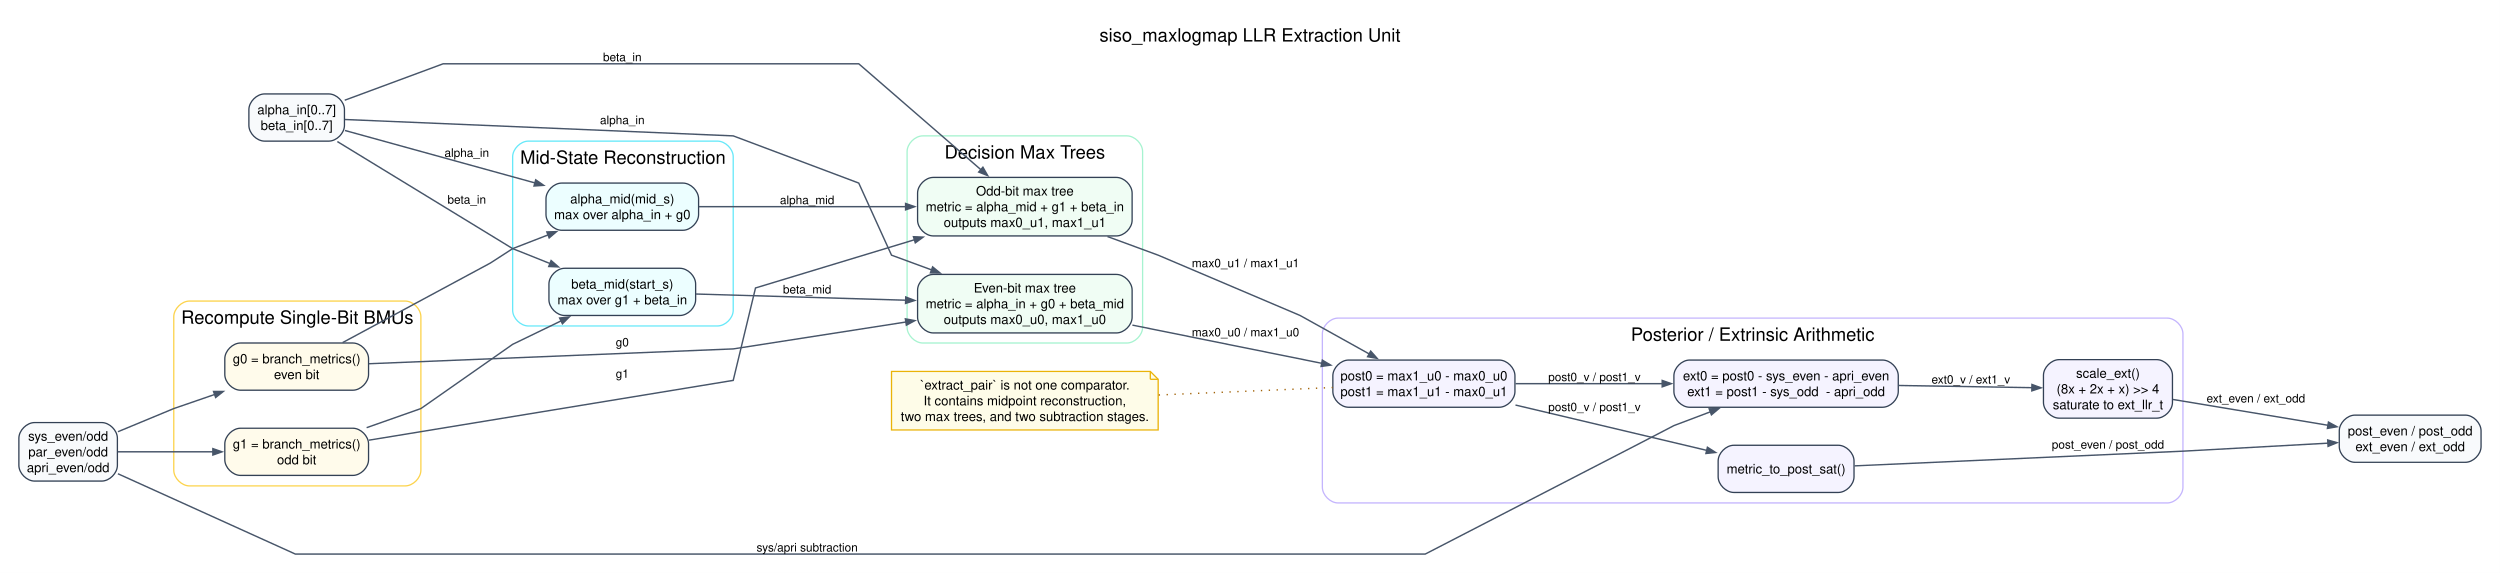
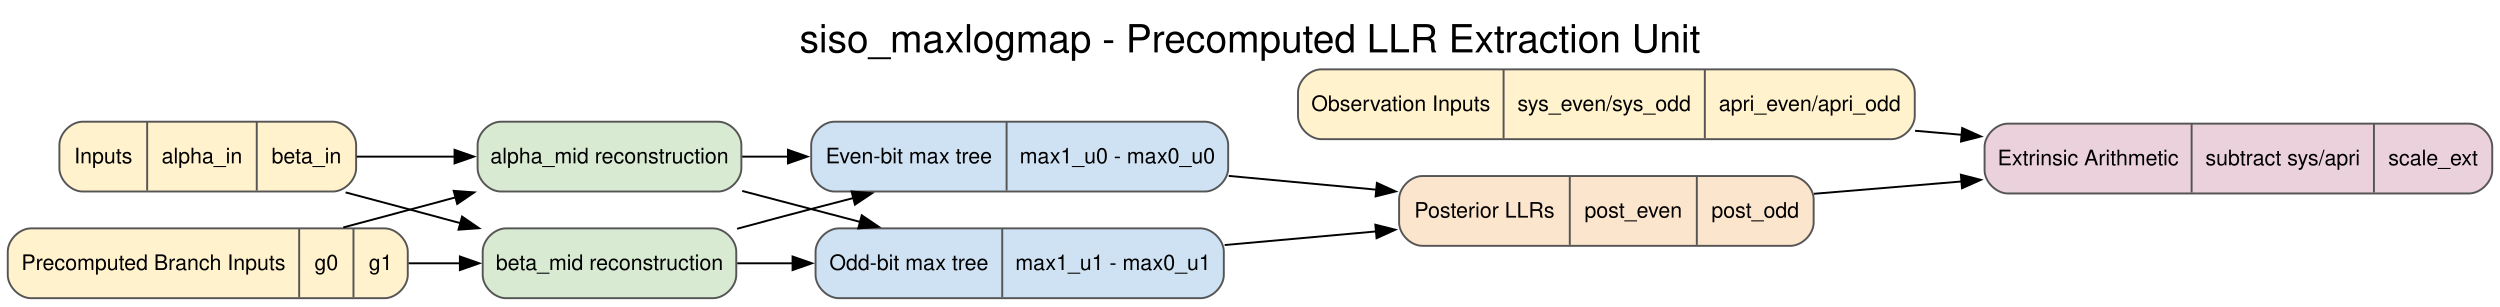
- <svg xmlns="http://www.w3.org/2000/svg" width="1907pt" height="437pt" viewBox="0.00 0.00 1907.00 437.00">
-   <g id="graph0" class="graph" transform="scale(1 1) rotate(0) translate(14.4 422.65)">
-     <polygon fill="white" stroke="none" points="-14.4,14.4 -14.4,-422.65 1892.55,-422.65 1892.55,14.4 -14.4,14.4" />
-     <text xml:space="preserve" text-anchor="middle" x="939.08" y="-390.95" font-family="Helvetica,sans-Serif" font-size="14.00">siso_maxlogmap LLR Extraction Unit</text>
-     <g id="clust1" class="cluster">
-       <path fill="white" stroke="#fcd34d" d="M130.15,-52C130.15,-52 294.65,-52 294.65,-52 300.65,-52 306.65,-58 306.65,-64 306.65,-64 306.65,-181 306.65,-181 306.65,-187 300.65,-193 294.65,-193 294.65,-193 130.15,-193 130.15,-193 124.15,-193 118.15,-187 118.15,-181 118.15,-181 118.15,-64 118.15,-64 118.15,-58 124.15,-52 130.15,-52" />
-       <text xml:space="preserve" text-anchor="middle" x="212.4" y="-175.7" font-family="Helvetica,sans-Serif" font-size="14.00">Recompute Single-Bit BMUs</text>
+ <svg xmlns="http://www.w3.org/2000/svg" width="1289pt" height="158pt" viewBox="0.00 0.00 1289.00 158.00">
+   <g id="graph0" class="graph" transform="scale(1 1) rotate(0) translate(4 154.25)">
+     <polygon fill="white" stroke="none" points="-4,4 -4,-154.25 1285,-154.25 1285,4 -4,4" />
+     <text xml:space="preserve" text-anchor="middle" x="640.5" y="-127.25" font-family="Helvetica,sans-Serif" font-size="20.00">siso_maxlogmap - Precomputed LLR Extraction Unit</text>
+     <g id="node1" class="node">
+       <path fill="#fff2cc" stroke="#555555" d="M38.62,-55.5C38.62,-55.5 167.62,-55.5 167.62,-55.5 173.62,-55.5 179.62,-61.5 179.62,-67.5 179.62,-67.5 179.62,-79.5 179.62,-79.5 179.62,-85.5 173.62,-91.5 167.62,-91.5 167.62,-91.5 38.62,-91.5 38.62,-91.5 32.62,-91.5 26.62,-85.5 26.62,-79.5 26.62,-79.5 26.62,-67.5 26.62,-67.5 26.62,-61.5 32.62,-55.5 38.62,-55.5" />
+       <text xml:space="preserve" text-anchor="middle" x="49.25" y="-70.05" font-family="Helvetica,sans-Serif" font-size="11.00">Inputs</text>
+       <polyline fill="none" stroke="#555555" points="71.88,-56 71.88,-91.5" />
+       <text xml:space="preserve" text-anchor="middle" x="100.12" y="-70.05" font-family="Helvetica,sans-Serif" font-size="11.00">alpha_in</text>
+       <polyline fill="none" stroke="#555555" points="128.38,-56 128.38,-91.5" />
+       <text xml:space="preserve" text-anchor="middle" x="154" y="-70.05" font-family="Helvetica,sans-Serif" font-size="11.00">beta_in</text>
    </g>
-     <g id="clust2" class="cluster">
-       <path fill="white" stroke="#67e8f9" d="M388.65,-174C388.65,-174 532.9,-174 532.9,-174 538.9,-174 544.9,-180 544.9,-186 544.9,-186 544.9,-303 544.9,-303 544.9,-309 538.9,-315 532.9,-315 532.9,-315 388.65,-315 388.65,-315 382.65,-315 376.65,-309 376.65,-303 376.65,-303 376.65,-186 376.65,-186 376.65,-180 382.65,-174 388.65,-174" />
-       <text xml:space="preserve" text-anchor="middle" x="460.78" y="-297.7" font-family="Helvetica,sans-Serif" font-size="14.00">Mid-State Reconstruction</text>
+     <g id="node4" class="node">
+       <path fill="#d9ead3" stroke="#555555" d="M254.25,-55.5C254.25,-55.5 366.25,-55.5 366.25,-55.5 372.25,-55.5 378.25,-61.5 378.25,-67.5 378.25,-67.5 378.25,-79.5 378.25,-79.5 378.25,-85.5 372.25,-91.5 366.25,-91.5 366.25,-91.5 254.25,-91.5 254.25,-91.5 248.25,-91.5 242.25,-85.5 242.25,-79.5 242.25,-79.5 242.25,-67.5 242.25,-67.5 242.25,-61.5 248.25,-55.5 254.25,-55.5" />
+       <text xml:space="preserve" text-anchor="middle" x="310.25" y="-70.05" font-family="Helvetica,sans-Serif" font-size="11.00">alpha_mid reconstruction</text>
    </g>
-     <g id="clust3" class="cluster">
-       <path fill="white" stroke="#a7f3d0" d="M689.53,-161C689.53,-161 845.18,-161 845.18,-161 851.18,-161 857.18,-167 857.18,-173 857.18,-173 857.18,-307 857.18,-307 857.18,-313 851.18,-319 845.18,-319 845.18,-319 689.53,-319 689.53,-319 683.53,-319 677.53,-313 677.53,-307 677.53,-307 677.53,-173 677.53,-173 677.53,-167 683.53,-161 689.53,-161" />
-       <text xml:space="preserve" text-anchor="middle" x="767.35" y="-301.7" font-family="Helvetica,sans-Serif" font-size="14.00">Decision Max Trees</text>
+     <g id="edge1" class="edge">
+       <path fill="none" stroke="black" d="M179.92,-73.5C196.43,-73.5 213.93,-73.5 230.54,-73.5" />
+       <polygon fill="black" stroke="black" points="230.37,-77 240.37,-73.5 230.37,-70 230.37,-77" />
    </g>
-     <g id="clust4" class="cluster">
-       <path fill="white" stroke="#c4b5fd" d="M1006.3,-39C1006.3,-39 1638.75,-39 1638.75,-39 1644.75,-39 1650.75,-45 1650.75,-51 1650.75,-51 1650.75,-168 1650.75,-168 1650.75,-174 1644.75,-180 1638.75,-180 1638.75,-180 1006.3,-180 1006.3,-180 1000.3,-180 994.3,-174 994.3,-168 994.3,-168 994.3,-51 994.3,-51 994.3,-45 1000.3,-39 1006.3,-39" />
-       <text xml:space="preserve" text-anchor="middle" x="1322.53" y="-162.7" font-family="Helvetica,sans-Serif" font-size="14.00">Posterior / Extrinsic Arithmetic</text>
+     <g id="node5" class="node">
+       <path fill="#d9ead3" stroke="#555555" d="M256.88,-0.5C256.88,-0.5 363.62,-0.5 363.62,-0.5 369.62,-0.5 375.62,-6.5 375.62,-12.5 375.62,-12.5 375.62,-24.5 375.62,-24.5 375.62,-30.5 369.62,-36.5 363.62,-36.5 363.62,-36.5 256.88,-36.5 256.88,-36.5 250.88,-36.5 244.88,-30.5 244.88,-24.5 244.88,-24.5 244.88,-12.5 244.88,-12.5 244.88,-6.5 250.88,-0.5 256.88,-0.5" />
+       <text xml:space="preserve" text-anchor="middle" x="310.25" y="-15.05" font-family="Helvetica,sans-Serif" font-size="11.00">beta_mid reconstruction</text>
    </g>
-     <g id="node1" class="node">
-       <path fill="#f8fafc" stroke="#334155" d="M236.35,-351C236.35,-351 187.45,-351 187.45,-351 181.45,-351 175.45,-345 175.45,-339 175.45,-339 175.45,-327 175.45,-327 175.45,-321 181.45,-315 187.45,-315 187.45,-315 236.35,-315 236.35,-315 242.35,-315 248.35,-321 248.35,-327 248.35,-327 248.35,-339 248.35,-339 248.35,-345 242.35,-351 236.35,-351" />
-       <text xml:space="preserve" text-anchor="middle" x="211.9" y="-335.5" font-family="Helvetica,sans-Serif" font-size="10.00">alpha_in[0..7]</text>
-       <text xml:space="preserve" text-anchor="middle" x="211.9" y="-323.5" font-family="Helvetica,sans-Serif" font-size="10.00">beta_in[0..7]</text>
+     <g id="edge3" class="edge">
+       <path fill="none" stroke="black" d="M174.19,-55.05C184.93,-52.2 195.89,-49.28 206.25,-46.5 215.03,-44.15 224.23,-41.67 233.36,-39.19" />
+       <polygon fill="black" stroke="black" points="234.24,-42.58 242.97,-36.59 232.41,-35.83 234.24,-42.58" />
+     </g>
+     <g id="node2" class="node">
+       <path fill="#fff2cc" stroke="#555555" d="M12,-0.5C12,-0.5 194.25,-0.5 194.25,-0.5 200.25,-0.5 206.25,-6.5 206.25,-12.5 206.25,-12.5 206.25,-24.5 206.25,-24.5 206.25,-30.5 200.25,-36.5 194.25,-36.5 194.25,-36.5 12,-36.5 12,-36.5 6,-36.5 0,-30.5 0,-24.5 0,-24.5 0,-12.5 0,-12.5 0,-6.5 6,-0.5 12,-0.5" />
+       <text xml:space="preserve" text-anchor="middle" x="75.12" y="-15.05" font-family="Helvetica,sans-Serif" font-size="11.00">Precomputed Branch Inputs</text>
+       <polyline fill="none" stroke="#555555" points="150.25,-1 150.25,-36.5" />
+       <text xml:space="preserve" text-anchor="middle" x="164.25" y="-15.05" font-family="Helvetica,sans-Serif" font-size="11.00">g0</text>
+       <polyline fill="none" stroke="#555555" points="178.25,-1 178.25,-36.5" />
+       <text xml:space="preserve" text-anchor="middle" x="192.25" y="-15.05" font-family="Helvetica,sans-Serif" font-size="11.00">g1</text>
+     </g>
+     <g id="edge2" class="edge">
+       <path fill="none" stroke="black" d="M173,-36.97C191.58,-41.95 211.83,-47.38 230.89,-52.49" />
+       <polygon fill="black" stroke="black" points="229.92,-55.85 240.49,-55.06 231.74,-49.09 229.92,-55.85" />
+     </g>
+     <g id="edge4" class="edge">
+       <path fill="none" stroke="black" d="M206.69,-18.5C215.67,-18.5 224.66,-18.5 233.36,-18.5" />
+       <polygon fill="black" stroke="black" points="233.12,-22 243.12,-18.5 233.12,-15 233.12,-22" />
+     </g>
+     <g id="node3" class="node">
+       <path fill="#fff2cc" stroke="#555555" d="M677.25,-82.5C677.25,-82.5 971.25,-82.5 971.25,-82.5 977.25,-82.5 983.25,-88.5 983.25,-94.5 983.25,-94.5 983.25,-106.5 983.25,-106.5 983.25,-112.5 977.25,-118.5 971.25,-118.5 971.25,-118.5 677.25,-118.5 677.25,-118.5 671.25,-118.5 665.25,-112.5 665.25,-106.5 665.25,-106.5 665.25,-94.5 665.25,-94.5 665.25,-88.5 671.25,-82.5 677.25,-82.5" />
+       <text xml:space="preserve" text-anchor="middle" x="718.25" y="-97.05" font-family="Helvetica,sans-Serif" font-size="11.00">Observation Inputs</text>
+       <polyline fill="none" stroke="#555555" points="771.25,-83 771.25,-118.5" />
+       <text xml:space="preserve" text-anchor="middle" x="823.12" y="-97.05" font-family="Helvetica,sans-Serif" font-size="11.00">sys_even/sys_odd</text>
+       <polyline fill="none" stroke="#555555" points="875,-83 875,-118.5" />
+       <text xml:space="preserve" text-anchor="middle" x="929.12" y="-97.05" font-family="Helvetica,sans-Serif" font-size="11.00">apri_even/apri_odd</text>
+     </g>
+     <g id="node9" class="node">
+       <path fill="#ead1dc" stroke="#555555" d="M1031.25,-54.5C1031.25,-54.5 1269,-54.5 1269,-54.5 1275,-54.5 1281,-60.5 1281,-66.5 1281,-66.5 1281,-78.5 1281,-78.5 1281,-84.5 1275,-90.5 1269,-90.5 1269,-90.5 1031.25,-90.5 1031.25,-90.5 1025.25,-90.5 1019.25,-84.5 1019.25,-78.5 1019.25,-78.5 1019.25,-66.5 1019.25,-66.5 1019.25,-60.5 1025.25,-54.5 1031.25,-54.5" />
+       <text xml:space="preserve" text-anchor="middle" x="1072.62" y="-69.05" font-family="Helvetica,sans-Serif" font-size="11.00">Extrinsic Arithmetic</text>
+       <polyline fill="none" stroke="#555555" points="1126,-55 1126,-90.5" />
+       <text xml:space="preserve" text-anchor="middle" x="1173" y="-69.05" font-family="Helvetica,sans-Serif" font-size="11.00">subtract sys/apri</text>
+       <polyline fill="none" stroke="#555555" points="1220,-55 1220,-90.5" />
+       <text xml:space="preserve" text-anchor="middle" x="1250.5" y="-69.05" font-family="Helvetica,sans-Serif" font-size="11.00">scale_ext</text>
+     </g>
+     <g id="edge12" class="edge">
+       <path fill="none" stroke="black" d="M983.39,-86.83C991.47,-86.13 999.56,-85.43 1007.58,-84.74" />
+       <polygon fill="black" stroke="black" points="1007.7,-88.24 1017.36,-83.89 1007.09,-81.27 1007.7,-88.24" />
    </g>
    <g id="node6" class="node">
-       <path fill="#ecfeff" stroke="#334155" d="M506.48,-283C506.48,-283 414.08,-283 414.08,-283 408.08,-283 402.08,-277 402.08,-271 402.08,-271 402.08,-259 402.08,-259 402.08,-253 408.08,-247 414.08,-247 414.08,-247 506.48,-247 506.48,-247 512.48,-247 518.48,-253 518.48,-259 518.48,-259 518.48,-271 518.48,-271 518.48,-277 512.48,-283 506.48,-283" />
-       <text xml:space="preserve" text-anchor="middle" x="460.28" y="-267.5" font-family="Helvetica,sans-Serif" font-size="10.00">alpha_mid(mid_s)</text>
-       <text xml:space="preserve" text-anchor="middle" x="460.28" y="-255.5" font-family="Helvetica,sans-Serif" font-size="10.00">max over alpha_in + g0</text>
+       <path fill="#cfe2f3" stroke="#555555" d="M426.25,-55.5C426.25,-55.5 617.25,-55.5 617.25,-55.5 623.25,-55.5 629.25,-61.5 629.25,-67.5 629.25,-67.5 629.25,-79.5 629.25,-79.5 629.25,-85.5 623.25,-91.5 617.25,-91.5 617.25,-91.5 426.25,-91.5 426.25,-91.5 420.25,-91.5 414.25,-85.5 414.25,-79.5 414.25,-79.5 414.25,-67.5 414.25,-67.5 414.25,-61.5 420.25,-55.5 426.25,-55.5" />
+       <text xml:space="preserve" text-anchor="middle" x="464.62" y="-70.05" font-family="Helvetica,sans-Serif" font-size="11.00">Even-bit max tree</text>
+       <polyline fill="none" stroke="#555555" points="515,-56 515,-91.5" />
+       <text xml:space="preserve" text-anchor="middle" x="572.12" y="-70.05" font-family="Helvetica,sans-Serif" font-size="11.00">max1_u0 - max0_u0</text>
    </g>
-     <g id="edge3" class="edge">
-       <path fill="none" stroke="#475569" stroke-width="1.1" d="M248.73,-323.11C286.62,-312.65 347.24,-295.92 393.73,-283.09" />
-       <polygon fill="#475569" stroke="#475569" stroke-width="1.1" points="394.24,-285.49 400.33,-281.27 392.94,-280.77 394.24,-285.49" />
-       <text xml:space="preserve" text-anchor="middle" x="341.65" y="-302.99" font-family="Helvetica,sans-Serif" font-size="9.00">alpha_in</text>
+     <g id="edge5" class="edge">
+       <path fill="none" stroke="black" d="M378.69,-73.5C386.33,-73.5 394.28,-73.5 402.34,-73.5" />
+       <polygon fill="black" stroke="black" points="402.27,-77 412.27,-73.5 402.27,-70 402.27,-77" />
    </g>
    <g id="node7" class="node">
-       <path fill="#ecfeff" stroke="#334155" d="M504.23,-218C504.23,-218 416.33,-218 416.33,-218 410.33,-218 404.33,-212 404.33,-206 404.33,-206 404.33,-194 404.33,-194 404.33,-188 410.33,-182 416.33,-182 416.33,-182 504.23,-182 504.23,-182 510.23,-182 516.23,-188 516.23,-194 516.23,-194 516.23,-206 516.23,-206 516.23,-212 510.23,-218 504.23,-218" />
-       <text xml:space="preserve" text-anchor="middle" x="460.28" y="-202.5" font-family="Helvetica,sans-Serif" font-size="10.00">beta_mid(start_s)</text>
-       <text xml:space="preserve" text-anchor="middle" x="460.28" y="-190.5" font-family="Helvetica,sans-Serif" font-size="10.00">max over g1 + beta_in</text>
+       <path fill="#cfe2f3" stroke="#555555" d="M428.5,-0.5C428.5,-0.5 615,-0.5 615,-0.5 621,-0.5 627,-6.5 627,-12.5 627,-12.5 627,-24.5 627,-24.5 627,-30.5 621,-36.5 615,-36.5 615,-36.5 428.5,-36.5 428.5,-36.5 422.5,-36.5 416.5,-30.5 416.5,-24.5 416.5,-24.5 416.5,-12.5 416.5,-12.5 416.5,-6.5 422.5,-0.5 428.5,-0.5" />
+       <text xml:space="preserve" text-anchor="middle" x="464.62" y="-15.05" font-family="Helvetica,sans-Serif" font-size="11.00">Odd-bit max tree</text>
+       <polyline fill="none" stroke="#555555" points="512.75,-1 512.75,-36.5" />
+       <text xml:space="preserve" text-anchor="middle" x="569.88" y="-15.05" font-family="Helvetica,sans-Serif" font-size="11.00">max1_u1 - max0_u1</text>
    </g>
-     <g id="edge4" class="edge">
-       <path fill="none" stroke="#475569" stroke-width="1.1" d="M242.93,-314.66C290.21,-285.79 376.65,-233 376.65,-233 376.65,-233 389.61,-227.82 405.27,-221.57" />
-       <polygon fill="#475569" stroke="#475569" stroke-width="1.1" points="405.99,-223.92 411.58,-219.05 404.18,-219.37 405.99,-223.92" />
-       <text xml:space="preserve" text-anchor="middle" x="341.65" y="-267.3" font-family="Helvetica,sans-Serif" font-size="9.00">beta_in</text>
+     <g id="edge7" class="edge">
+       <path fill="none" stroke="black" d="M378.69,-55.79C398.07,-50.71 419.41,-45.11 439.52,-39.82" />
+       <polygon fill="black" stroke="black" points="440.31,-43.24 449.09,-37.31 438.53,-36.47 440.31,-43.24" />
+     </g>
+     <g id="edge6" class="edge">
+       <path fill="none" stroke="black" d="M376.04,-36.29C388.7,-39.72 401.88,-43.25 414.25,-46.5 421.29,-48.35 428.61,-50.25 435.95,-52.14" />
+       <polygon fill="black" stroke="black" points="435.07,-55.53 445.62,-54.62 436.81,-48.75 435.07,-55.53" />
+     </g>
+     <g id="edge8" class="edge">
+       <path fill="none" stroke="black" d="M376.1,-18.5C385.26,-18.5 394.89,-18.5 404.66,-18.5" />
+       <polygon fill="black" stroke="black" points="404.65,-22 414.65,-18.5 404.65,-15 404.65,-22" />
    </g>
    <g id="node8" class="node">
-       <path fill="#f0fdf4" stroke="#334155" d="M837.18,-213.32C837.18,-213.32 697.53,-213.32 697.53,-213.32 691.53,-213.32 685.53,-207.32 685.53,-201.32 685.53,-201.32 685.53,-180.68 685.53,-180.68 685.53,-174.68 691.53,-168.68 697.53,-168.68 697.53,-168.68 837.18,-168.68 837.18,-168.68 843.18,-168.68 849.18,-174.68 849.18,-180.68 849.18,-180.68 849.18,-201.32 849.18,-201.32 849.18,-207.32 843.18,-213.32 837.18,-213.32" />
-       <text xml:space="preserve" text-anchor="middle" x="767.35" y="-199.5" font-family="Helvetica,sans-Serif" font-size="10.00">Even-bit max tree</text>
-       <text xml:space="preserve" text-anchor="middle" x="767.35" y="-187.5" font-family="Helvetica,sans-Serif" font-size="10.00">metric = alpha_in + g0 + beta_mid</text>
-       <text xml:space="preserve" text-anchor="middle" x="767.35" y="-175.5" font-family="Helvetica,sans-Serif" font-size="10.00">outputs max0_u0, max1_u0</text>
+       <path fill="#fce5cd" stroke="#555555" d="M729.38,-27.5C729.38,-27.5 919.12,-27.5 919.12,-27.5 925.12,-27.5 931.12,-33.5 931.12,-39.5 931.12,-39.5 931.12,-51.5 931.12,-51.5 931.12,-57.5 925.12,-63.5 919.12,-63.5 919.12,-63.5 729.38,-63.5 729.38,-63.5 723.38,-63.5 717.38,-57.5 717.38,-51.5 717.38,-51.5 717.38,-39.5 717.38,-39.5 717.38,-33.5 723.38,-27.5 729.38,-27.5" />
+       <text xml:space="preserve" text-anchor="middle" x="761.38" y="-42.05" font-family="Helvetica,sans-Serif" font-size="11.00">Posterior LLRs</text>
+       <polyline fill="none" stroke="#555555" points="805.38,-28 805.38,-63.5" />
+       <text xml:space="preserve" text-anchor="middle" x="838.12" y="-42.05" font-family="Helvetica,sans-Serif" font-size="11.00">post_even</text>
+       <polyline fill="none" stroke="#555555" points="870.88,-28 870.88,-63.5" />
+       <text xml:space="preserve" text-anchor="middle" x="901" y="-42.05" font-family="Helvetica,sans-Serif" font-size="11.00">post_odd</text>
    </g>
-     <g id="edge7" class="edge">
-       <path fill="none" stroke="#475569" stroke-width="1.1" d="M248.75,-331.49C334.59,-327.87 544.9,-319 544.9,-319 544.9,-319 640.65,-283 640.65,-283 640.65,-283 665.65,-228 665.65,-228 665.65,-228 679.13,-223.05 696.22,-216.77" />
-       <polygon fill="#475569" stroke="#475569" stroke-width="1.1" points="697.01,-219.09 702.73,-214.37 695.32,-214.49 697.01,-219.09" />
-       <text xml:space="preserve" text-anchor="middle" x="460.28" y="-327.95" font-family="Helvetica,sans-Serif" font-size="9.00">alpha_in</text>
+     <g id="edge9" class="edge">
+       <path fill="none" stroke="black" d="M629.54,-63.55C654.19,-61.25 680.55,-58.8 705.63,-56.46" />
+       <polygon fill="black" stroke="black" points="705.92,-59.95 715.55,-55.54 705.27,-52.98 705.92,-59.95" />
    </g>
-     <g id="node9" class="node">
-       <path fill="#f0fdf4" stroke="#334155" d="M837.18,-287.32C837.18,-287.32 697.53,-287.32 697.53,-287.32 691.53,-287.32 685.53,-281.32 685.53,-275.32 685.53,-275.32 685.53,-254.68 685.53,-254.68 685.53,-248.68 691.53,-242.68 697.53,-242.68 697.53,-242.68 837.18,-242.68 837.18,-242.68 843.18,-242.68 849.18,-248.68 849.18,-254.68 849.18,-254.68 849.18,-275.32 849.18,-275.32 849.18,-281.32 843.18,-287.32 837.18,-287.32" />
-       <text xml:space="preserve" text-anchor="middle" x="767.35" y="-273.5" font-family="Helvetica,sans-Serif" font-size="10.00">Odd-bit max tree</text>
-       <text xml:space="preserve" text-anchor="middle" x="767.35" y="-261.5" font-family="Helvetica,sans-Serif" font-size="10.00">metric = alpha_mid + g1 + beta_in</text>
-       <text xml:space="preserve" text-anchor="middle" x="767.35" y="-249.5" font-family="Helvetica,sans-Serif" font-size="10.00">outputs max0_u1, max1_u1</text>
+     <g id="edge10" class="edge">
+       <path fill="none" stroke="black" d="M627.43,-27.91C652.66,-30.17 679.78,-32.61 705.56,-34.93" />
+       <polygon fill="black" stroke="black" points="705.13,-38.4 715.4,-35.81 705.76,-31.43 705.13,-38.4" />
    </g>
    <g id="edge11" class="edge">
-       <path fill="none" stroke="#475569" stroke-width="1.1" d="M248.55,-346.2C280.93,-358.18 323.65,-374 323.65,-374 323.65,-374 640.65,-374 640.65,-374 640.65,-374 696.8,-325.31 734.05,-293.01" />
-       <polygon fill="#475569" stroke="#475569" stroke-width="1.1" points="735.36,-295.11 739.05,-288.68 732.15,-291.41 735.36,-295.11" />
-       <text xml:space="preserve" text-anchor="middle" x="460.28" y="-375.95" font-family="Helvetica,sans-Serif" font-size="9.00">beta_in</text>
-     </g>
-     <g id="node2" class="node">
-       <path fill="#f8fafc" stroke="#334155" d="M63.15,-100.32C63.15,-100.32 12,-100.32 12,-100.32 6,-100.32 0,-94.32 0,-88.32 0,-88.32 0,-67.68 0,-67.68 0,-61.68 6,-55.68 12,-55.68 12,-55.68 63.15,-55.68 63.15,-55.68 69.15,-55.68 75.15,-61.68 75.15,-67.68 75.15,-67.68 75.15,-88.32 75.15,-88.32 75.15,-94.32 69.15,-100.32 63.15,-100.32" />
-       <text xml:space="preserve" text-anchor="middle" x="37.58" y="-86.5" font-family="Helvetica,sans-Serif" font-size="10.00">sys_even/odd</text>
-       <text xml:space="preserve" text-anchor="middle" x="37.58" y="-74.5" font-family="Helvetica,sans-Serif" font-size="10.00">par_even/odd</text>
-       <text xml:space="preserve" text-anchor="middle" x="37.58" y="-62.5" font-family="Helvetica,sans-Serif" font-size="10.00">apri_even/odd</text>
-     </g>
-     <g id="node4" class="node">
-       <path fill="#fffbeb" stroke="#334155" d="M254.73,-161C254.73,-161 169.08,-161 169.08,-161 163.08,-161 157.08,-155 157.08,-149 157.08,-149 157.08,-137 157.08,-137 157.08,-131 163.08,-125 169.08,-125 169.08,-125 254.73,-125 254.73,-125 260.73,-125 266.73,-131 266.73,-137 266.73,-137 266.73,-149 266.73,-149 266.73,-155 260.73,-161 254.73,-161" />
-       <text xml:space="preserve" text-anchor="middle" x="211.9" y="-145.5" font-family="Helvetica,sans-Serif" font-size="10.00">g0 = branch_metrics()</text>
-       <text xml:space="preserve" text-anchor="middle" x="211.9" y="-133.5" font-family="Helvetica,sans-Serif" font-size="10.00">even bit</text>
-     </g>
-     <g id="edge1" class="edge">
-       <path fill="none" stroke="#475569" stroke-width="1.1" d="M75.57,-93.34C96.35,-101.96 118.15,-111 118.15,-111 118.15,-111 132.23,-115.86 149.41,-121.78" />
-       <polygon fill="#475569" stroke="#475569" stroke-width="1.1" points="148.49,-124.06 155.91,-124.03 150.09,-119.43 148.49,-124.06" />
-     </g>
-     <g id="node5" class="node">
-       <path fill="#fffbeb" stroke="#334155" d="M254.73,-96C254.73,-96 169.08,-96 169.08,-96 163.08,-96 157.08,-90 157.08,-84 157.08,-84 157.08,-72 157.08,-72 157.08,-66 163.08,-60 169.08,-60 169.08,-60 254.73,-60 254.73,-60 260.73,-60 266.73,-66 266.73,-72 266.73,-72 266.73,-84 266.73,-84 266.73,-90 260.73,-96 254.73,-96" />
-       <text xml:space="preserve" text-anchor="middle" x="211.9" y="-80.5" font-family="Helvetica,sans-Serif" font-size="10.00">g1 = branch_metrics()</text>
-       <text xml:space="preserve" text-anchor="middle" x="211.9" y="-68.5" font-family="Helvetica,sans-Serif" font-size="10.00">odd bit</text>
-     </g>
-     <g id="edge2" class="edge">
-       <path fill="none" stroke="#475569" stroke-width="1.1" d="M75.54,-78C96.69,-78 123.77,-78 148.15,-78" />
-       <polygon fill="#475569" stroke="#475569" stroke-width="1.1" points="147.98,-80.45 154.98,-78 147.98,-75.55 147.98,-80.45" />
-     </g>
-     <g id="node11" class="node">
-       <path fill="#f5f3ff" stroke="#334155" d="M1421.6,-148C1421.6,-148 1274.45,-148 1274.45,-148 1268.45,-148 1262.45,-142 1262.45,-136 1262.45,-136 1262.45,-124 1262.45,-124 1262.45,-118 1268.45,-112 1274.45,-112 1274.45,-112 1421.6,-112 1421.6,-112 1427.6,-112 1433.6,-118 1433.6,-124 1433.6,-124 1433.6,-136 1433.6,-136 1433.6,-142 1427.6,-148 1421.6,-148" />
-       <text xml:space="preserve" text-anchor="middle" x="1348.03" y="-132.5" font-family="Helvetica,sans-Serif" font-size="10.00">ext0 = post0 - sys_even - apri_even</text>
-       <text xml:space="preserve" text-anchor="middle" x="1348.03" y="-120.5" font-family="Helvetica,sans-Serif" font-size="10.00">ext1 = post1 - sys_odd  - apri_odd</text>
-     </g>
-     <g id="edge17" class="edge">
-       <path fill="none" stroke="#475569" stroke-width="1.1" d="M75.54,-61.27C126.18,-38.35 210.9,0 210.9,0 210.9,0 210.9,0 1072.75,0 1072.75,0 1237.45,-85 1237.45,-85 1237.45,-85 1262.45,-98 1262.45,-98 1262.45,-98 1275.05,-102.77 1290.53,-108.62" />
-       <polygon fill="#475569" stroke="#475569" stroke-width="1.1" points="1289.35,-110.8 1296.76,-110.98 1291.08,-106.21 1289.35,-110.8" />
-       <text xml:space="preserve" text-anchor="middle" x="601.28" y="-1.95" font-family="Helvetica,sans-Serif" font-size="9.00">sys/apri subtraction</text>
-     </g>
-     <g id="node3" class="node">
-       <path fill="#f8fafc" stroke="#334155" d="M1866.15,-106C1866.15,-106 1782,-106 1782,-106 1776,-106 1770,-100 1770,-94 1770,-94 1770,-82 1770,-82 1770,-76 1776,-70 1782,-70 1782,-70 1866.15,-70 1866.15,-70 1872.15,-70 1878.15,-76 1878.15,-82 1878.15,-82 1878.15,-94 1878.15,-94 1878.15,-100 1872.15,-106 1866.15,-106" />
-       <text xml:space="preserve" text-anchor="middle" x="1824.08" y="-90.5" font-family="Helvetica,sans-Serif" font-size="10.00">post_even / post_odd</text>
-       <text xml:space="preserve" text-anchor="middle" x="1824.08" y="-78.5" font-family="Helvetica,sans-Serif" font-size="10.00">ext_even / ext_odd</text>
-     </g>
-     <g id="edge5" class="edge">
-       <path fill="none" stroke="#475569" stroke-width="1.1" d="M246.94,-161.32C290.29,-184.66 359.65,-222 359.65,-222 359.65,-222 376.65,-233 376.65,-233 376.65,-233 388.74,-237.68 403.67,-243.47" />
-       <polygon fill="#475569" stroke="#475569" stroke-width="1.1" points="402.73,-245.73 410.14,-245.97 404.5,-241.16 402.73,-245.73" />
-     </g>
-     <g id="edge9" class="edge">
-       <path fill="none" stroke="#475569" stroke-width="1.1" d="M266.98,-145.2C361.06,-149.02 544.9,-156.5 544.9,-156.5 544.9,-156.5 615.47,-167.49 676.93,-177.07" />
-       <polygon fill="#475569" stroke="#475569" stroke-width="1.1" points="676.21,-179.44 683.5,-178.09 676.96,-174.59 676.21,-179.44" />
-       <text xml:space="preserve" text-anchor="middle" x="460.28" y="-158.45" font-family="Helvetica,sans-Serif" font-size="9.00">g0</text>
-     </g>
-     <g id="edge6" class="edge">
-       <path fill="none" stroke="#475569" stroke-width="1.1" d="M265.26,-96.43C286.73,-103.99 306.65,-111 306.65,-111 306.65,-111 376.65,-160 376.65,-160 376.65,-160 394.56,-168.67 413.7,-177.94" />
-       <polygon fill="#475569" stroke="#475569" stroke-width="1.1" points="412.48,-180.07 419.85,-180.91 414.62,-175.66 412.48,-180.07" />
-     </g>
-     <g id="edge12" class="edge">
-       <path fill="none" stroke="#475569" stroke-width="1.1" d="M266.98,-86.88C361.06,-102.32 544.9,-132.5 544.9,-132.5 544.9,-132.5 561.9,-203 561.9,-203 561.9,-203 626.52,-222.6 683.1,-239.75" />
-       <polygon fill="#475569" stroke="#475569" stroke-width="1.1" points="682.38,-242.1 689.79,-241.78 683.8,-237.41 682.38,-242.1" />
-       <text xml:space="preserve" text-anchor="middle" x="460.28" y="-134.45" font-family="Helvetica,sans-Serif" font-size="9.00">g1</text>
-     </g>
-     <g id="edge10" class="edge">
-       <path fill="none" stroke="#475569" stroke-width="1.1" d="M518.66,-265C563.13,-265 625.57,-265 676.63,-265" />
-       <polygon fill="#475569" stroke="#475569" stroke-width="1.1" points="676.38,-267.45 683.38,-265 676.38,-262.55 676.38,-267.45" />
-       <text xml:space="preserve" text-anchor="middle" x="601.28" y="-266.95" font-family="Helvetica,sans-Serif" font-size="9.00">alpha_mid</text>
-     </g>
-     <g id="edge8" class="edge">
-       <path fill="none" stroke="#475569" stroke-width="1.1" d="M516.52,-198.37C561.09,-197.06 624.67,-195.18 676.54,-193.65" />
-       <polygon fill="#475569" stroke="#475569" stroke-width="1.1" points="676.5,-196.1 683.42,-193.45 676.35,-191.2 676.5,-196.1" />
-       <text xml:space="preserve" text-anchor="middle" x="601.28" y="-198.78" font-family="Helvetica,sans-Serif" font-size="9.00">beta_mid</text>
-     </g>
-     <g id="node10" class="node">
-       <path fill="#f5f3ff" stroke="#334155" d="M1129.2,-148C1129.2,-148 1014.3,-148 1014.3,-148 1008.3,-148 1002.3,-142 1002.3,-136 1002.3,-136 1002.3,-124 1002.3,-124 1002.3,-118 1008.3,-112 1014.3,-112 1014.3,-112 1129.2,-112 1129.2,-112 1135.2,-112 1141.2,-118 1141.2,-124 1141.2,-124 1141.2,-136 1141.2,-136 1141.2,-142 1135.2,-148 1129.2,-148" />
-       <text xml:space="preserve" text-anchor="middle" x="1071.75" y="-132.5" font-family="Helvetica,sans-Serif" font-size="10.00">post0 = max1_u0 - max0_u0</text>
-       <text xml:space="preserve" text-anchor="middle" x="1071.75" y="-120.5" font-family="Helvetica,sans-Serif" font-size="10.00">post1 = max1_u1 - max0_u1</text>
-     </g>
-     <g id="edge13" class="edge">
-       <path fill="none" stroke="#475569" stroke-width="1.1" d="M849.39,-174.65C894.26,-165.6 949.72,-154.41 993.9,-145.5" />
-       <polygon fill="#475569" stroke="#475569" stroke-width="1.1" points="994.29,-147.92 1000.67,-144.14 993.32,-143.12 994.29,-147.92" />
-       <text xml:space="preserve" text-anchor="middle" x="935.68" y="-166.1" font-family="Helvetica,sans-Serif" font-size="9.00">max0_u0 / max1_u0</text>
-     </g>
-     <g id="edge14" class="edge">
-       <path fill="none" stroke="#475569" stroke-width="1.1" d="M830.4,-242.2C851.13,-234.59 869.05,-228 869.05,-228 869.05,-228 977.3,-182 977.3,-182 977.3,-182 1004.95,-166.61 1030.17,-152.58" />
-       <polygon fill="#475569" stroke="#475569" stroke-width="1.1" points="1031.16,-154.83 1036.09,-149.29 1028.78,-150.55 1031.16,-154.83" />
-       <text xml:space="preserve" text-anchor="middle" x="935.68" y="-218.83" font-family="Helvetica,sans-Serif" font-size="9.00">max0_u1 / max1_u1</text>
-     </g>
-     <g id="edge16" class="edge">
-       <path fill="none" stroke="#475569" stroke-width="1.1" d="M1141.61,-130C1175.61,-130 1217.14,-130 1253.93,-130" />
-       <polygon fill="#475569" stroke="#475569" stroke-width="1.1" points="1253.53,-132.45 1260.53,-130 1253.53,-127.55 1253.53,-132.45" />
-       <text xml:space="preserve" text-anchor="middle" x="1201.83" y="-131.95" font-family="Helvetica,sans-Serif" font-size="9.00">post0_v / post1_v</text>
-     </g>
-     <g id="node13" class="node">
-       <path fill="#f5f3ff" stroke="#334155" d="M1387.85,-83C1387.85,-83 1308.2,-83 1308.2,-83 1302.2,-83 1296.2,-77 1296.2,-71 1296.2,-71 1296.2,-59 1296.2,-59 1296.2,-53 1302.2,-47 1308.2,-47 1308.2,-47 1387.85,-47 1387.85,-47 1393.85,-47 1399.85,-53 1399.85,-59 1399.85,-59 1399.85,-71 1399.85,-71 1399.85,-77 1393.85,-83 1387.85,-83" />
-       <text xml:space="preserve" text-anchor="middle" x="1348.03" y="-61.5" font-family="Helvetica,sans-Serif" font-size="10.00">metric_to_post_sat()</text>
-     </g>
-     <g id="edge15" class="edge">
-       <path fill="none" stroke="#475569" stroke-width="1.1" d="M1141.61,-113.68C1186.53,-103.03 1244.59,-89.28 1287.51,-79.1" />
-       <polygon fill="#475569" stroke="#475569" stroke-width="1.1" points="1288.02,-81.5 1294.27,-77.5 1286.89,-76.73 1288.02,-81.5" />
-       <text xml:space="preserve" text-anchor="middle" x="1201.83" y="-109.07" font-family="Helvetica,sans-Serif" font-size="9.00">post0_v / post1_v</text>
-     </g>
-     <g id="node12" class="node">
-       <path fill="#f5f3ff" stroke="#334155" d="M1630.75,-148.32C1630.75,-148.32 1556.35,-148.32 1556.35,-148.32 1550.35,-148.32 1544.35,-142.32 1544.35,-136.32 1544.35,-136.32 1544.35,-115.68 1544.35,-115.68 1544.35,-109.68 1550.35,-103.68 1556.35,-103.68 1556.35,-103.68 1630.75,-103.68 1630.75,-103.68 1636.75,-103.68 1642.75,-109.68 1642.75,-115.68 1642.75,-115.68 1642.75,-136.32 1642.75,-136.32 1642.75,-142.32 1636.75,-148.32 1630.75,-148.32" />
-       <text xml:space="preserve" text-anchor="middle" x="1593.55" y="-134.5" font-family="Helvetica,sans-Serif" font-size="10.00">scale_ext()</text>
-       <text xml:space="preserve" text-anchor="middle" x="1593.55" y="-122.5" font-family="Helvetica,sans-Serif" font-size="10.00">(8x + 2x + x) &gt;&gt; 4</text>
-       <text xml:space="preserve" text-anchor="middle" x="1593.55" y="-110.5" font-family="Helvetica,sans-Serif" font-size="10.00">saturate to ext_llr_t</text>
-     </g>
-     <g id="edge18" class="edge">
-       <path fill="none" stroke="#475569" stroke-width="1.1" d="M1433.86,-128.61C1467.61,-128.05 1505.54,-127.43 1535.86,-126.93" />
-       <polygon fill="#475569" stroke="#475569" stroke-width="1.1" points="1535.57,-129.39 1542.53,-126.82 1535.49,-124.49 1535.57,-129.39" />
-       <text xml:space="preserve" text-anchor="middle" x="1488.98" y="-130.07" font-family="Helvetica,sans-Serif" font-size="9.00">ext0_v / ext1_v</text>
-     </g>
-     <g id="edge20" class="edge">
-       <path fill="none" stroke="#475569" stroke-width="1.1" d="M1643.01,-117.94C1677.61,-112.19 1724.41,-104.41 1761.62,-98.22" />
-       <polygon fill="#475569" stroke="#475569" stroke-width="1.1" points="1761.75,-100.68 1768.25,-97.12 1760.94,-95.85 1761.75,-100.68" />
-       <text xml:space="preserve" text-anchor="middle" x="1706.38" y="-115.66" font-family="Helvetica,sans-Serif" font-size="9.00">ext_even / ext_odd</text>
-     </g>
-     <g id="edge19" class="edge">
-       <path fill="none" stroke="#475569" stroke-width="1.1" d="M1400.21,-67.29C1486.29,-71.14 1650.75,-78.5 1650.75,-78.5 1650.75,-78.5 1712.04,-81.88 1761.51,-84.61" />
-       <polygon fill="#475569" stroke="#475569" stroke-width="1.1" points="1761.18,-87.04 1768.3,-84.98 1761.45,-82.15 1761.18,-87.04" />
-       <text xml:space="preserve" text-anchor="middle" x="1593.55" y="-80.45" font-family="Helvetica,sans-Serif" font-size="9.00">post_even / post_odd</text>
-     </g>
-     <g id="node14" class="node">
-       <polygon fill="#fefce8" stroke="#eab308" points="863.05,-139.32 665.65,-139.32 665.65,-94.68 869.05,-94.68 869.05,-133.32 863.05,-139.32" />
-       <polyline fill="none" stroke="#eab308" points="863.05,-139.32 863.05,-133.32" />
-       <polyline fill="none" stroke="#eab308" points="869.05,-133.32 863.05,-133.32" />
-       <text xml:space="preserve" text-anchor="middle" x="767.35" y="-125.5" font-family="Helvetica,sans-Serif" font-size="10.00">`extract_pair` is not one comparator.</text>
-       <text xml:space="preserve" text-anchor="middle" x="767.35" y="-113.5" font-family="Helvetica,sans-Serif" font-size="10.00">It contains midpoint reconstruction,</text>
-       <text xml:space="preserve" text-anchor="middle" x="767.35" y="-101.5" font-family="Helvetica,sans-Serif" font-size="10.00">two max trees, and two subtraction stages.</text>
-     </g>
-     <g id="edge21" class="edge">
-       <path fill="none" stroke="#a16207" stroke-width="1.1" stroke-dasharray="1,5" d="M869.47,-121.35C913.08,-123.22 962.96,-125.37 1002.15,-127.05" />
+       <path fill="none" stroke="black" d="M931.3,-54.34C955.65,-56.37 981.91,-58.56 1007.49,-60.69" />
+       <polygon fill="black" stroke="black" points="1007.03,-64.17 1017.29,-61.51 1007.61,-57.19 1007.03,-64.17" />
    </g>
  </g>
</svg>
